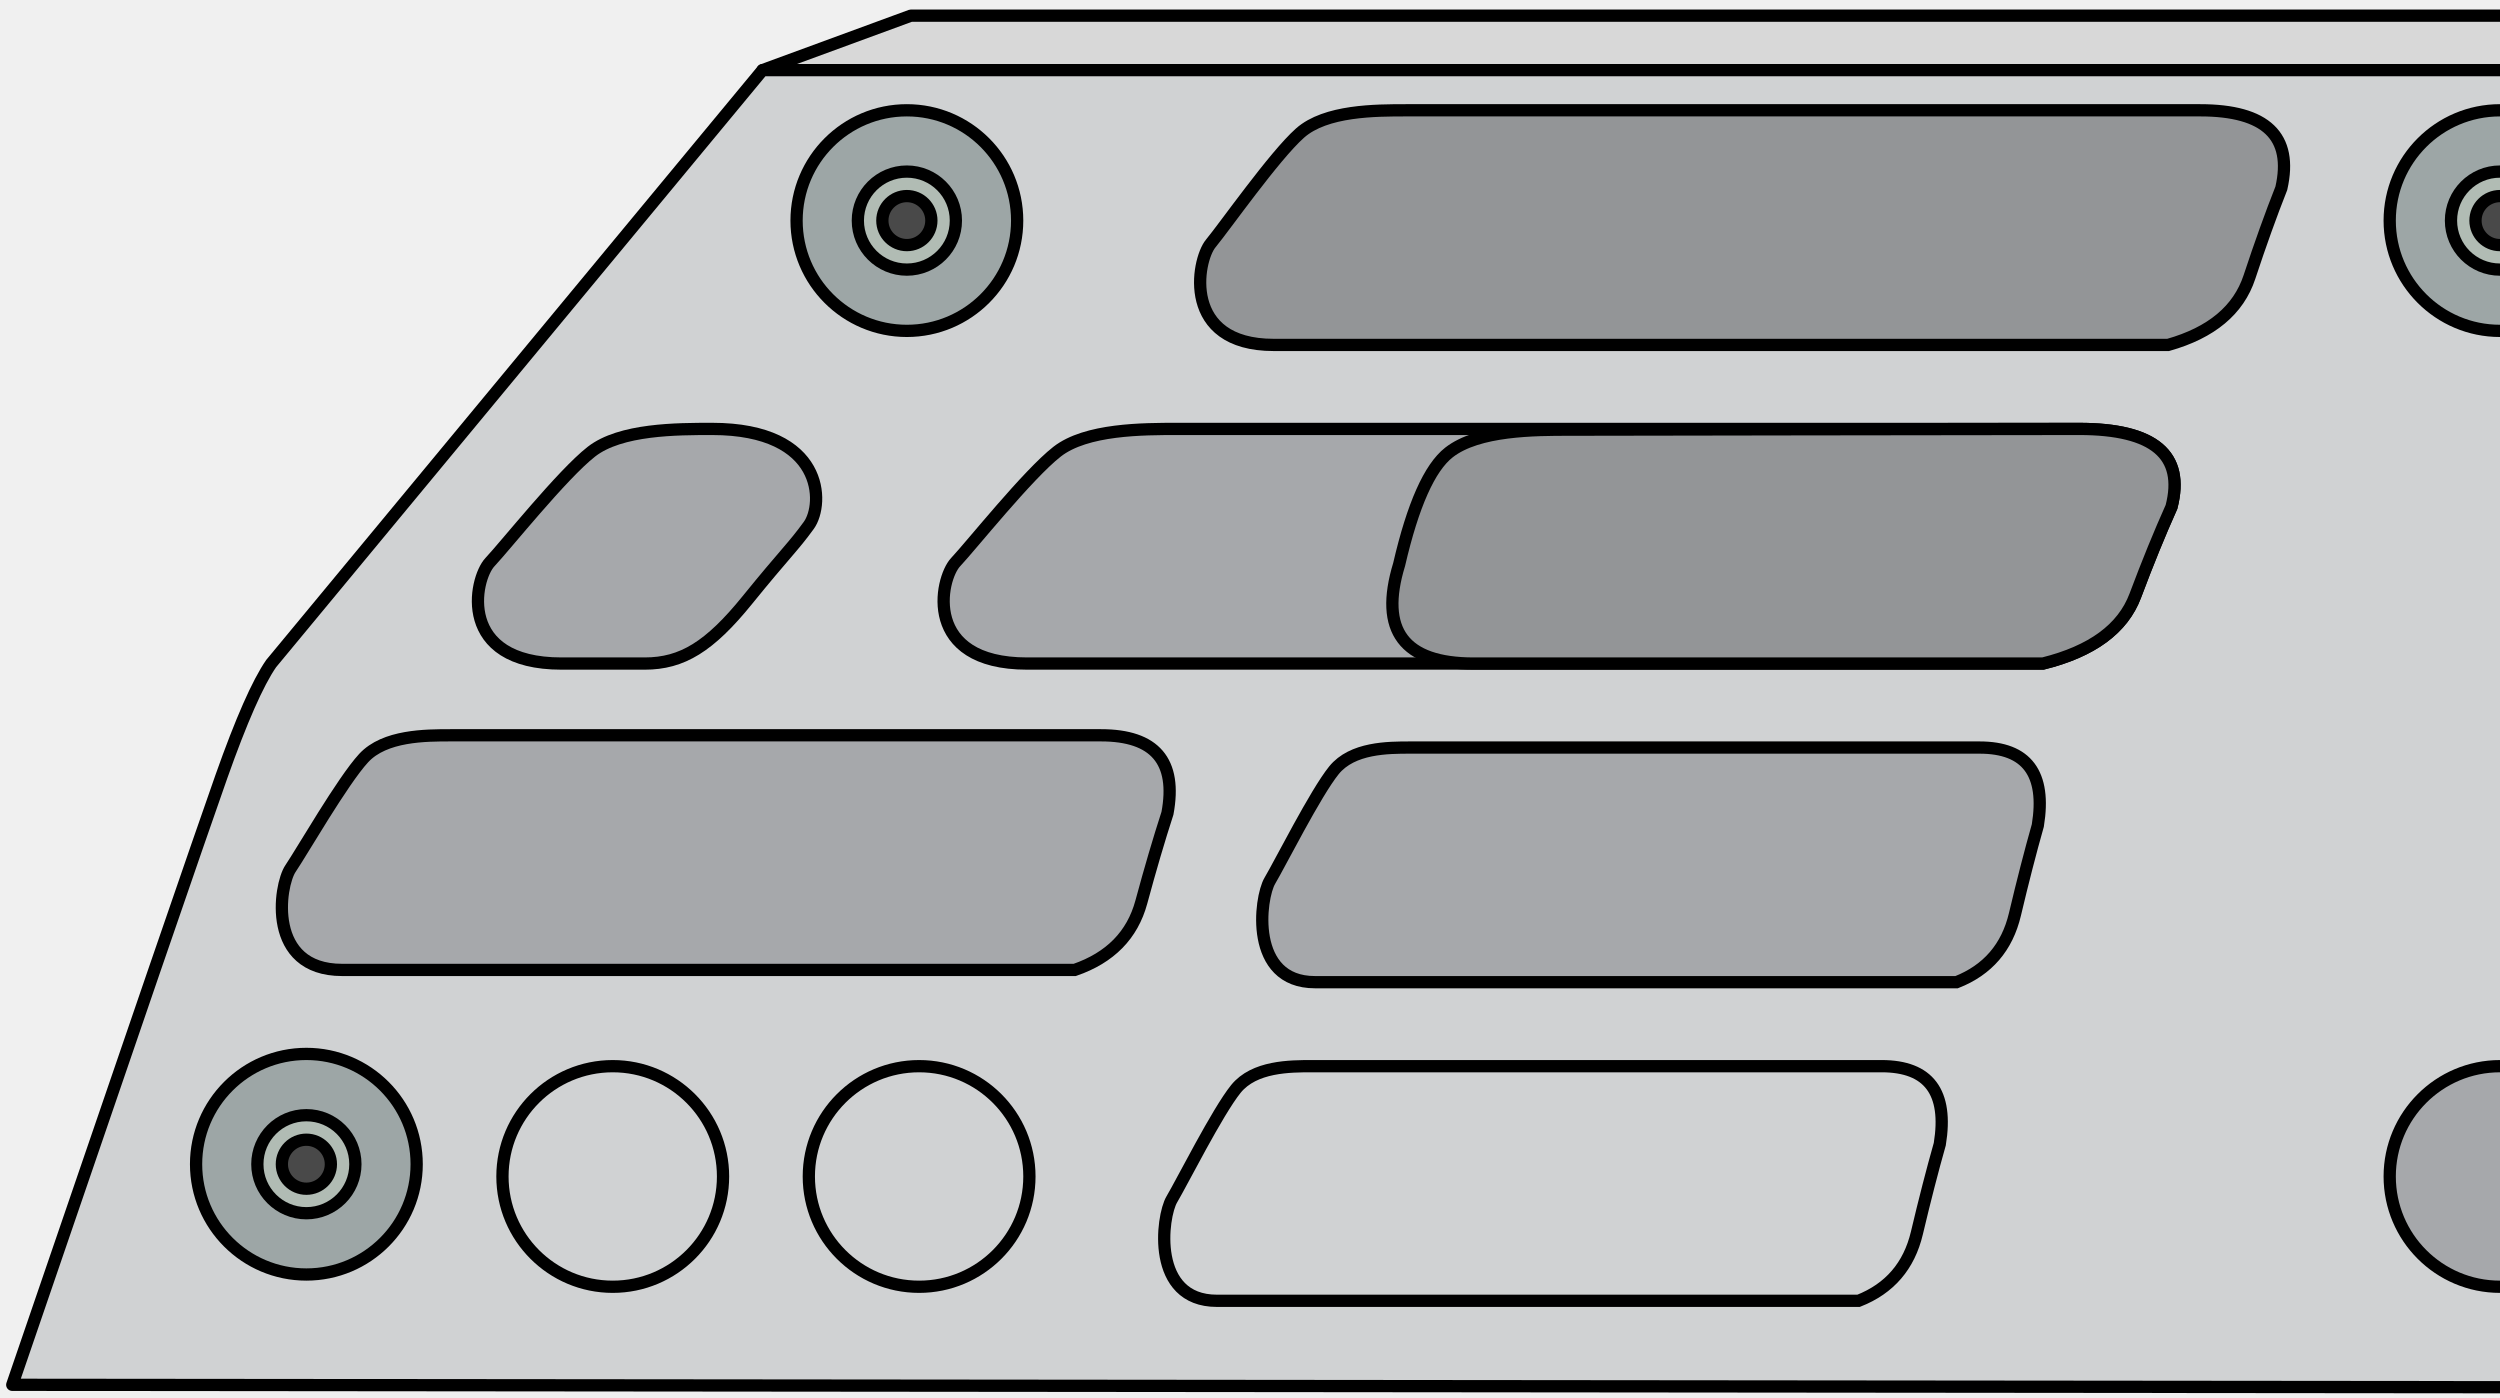
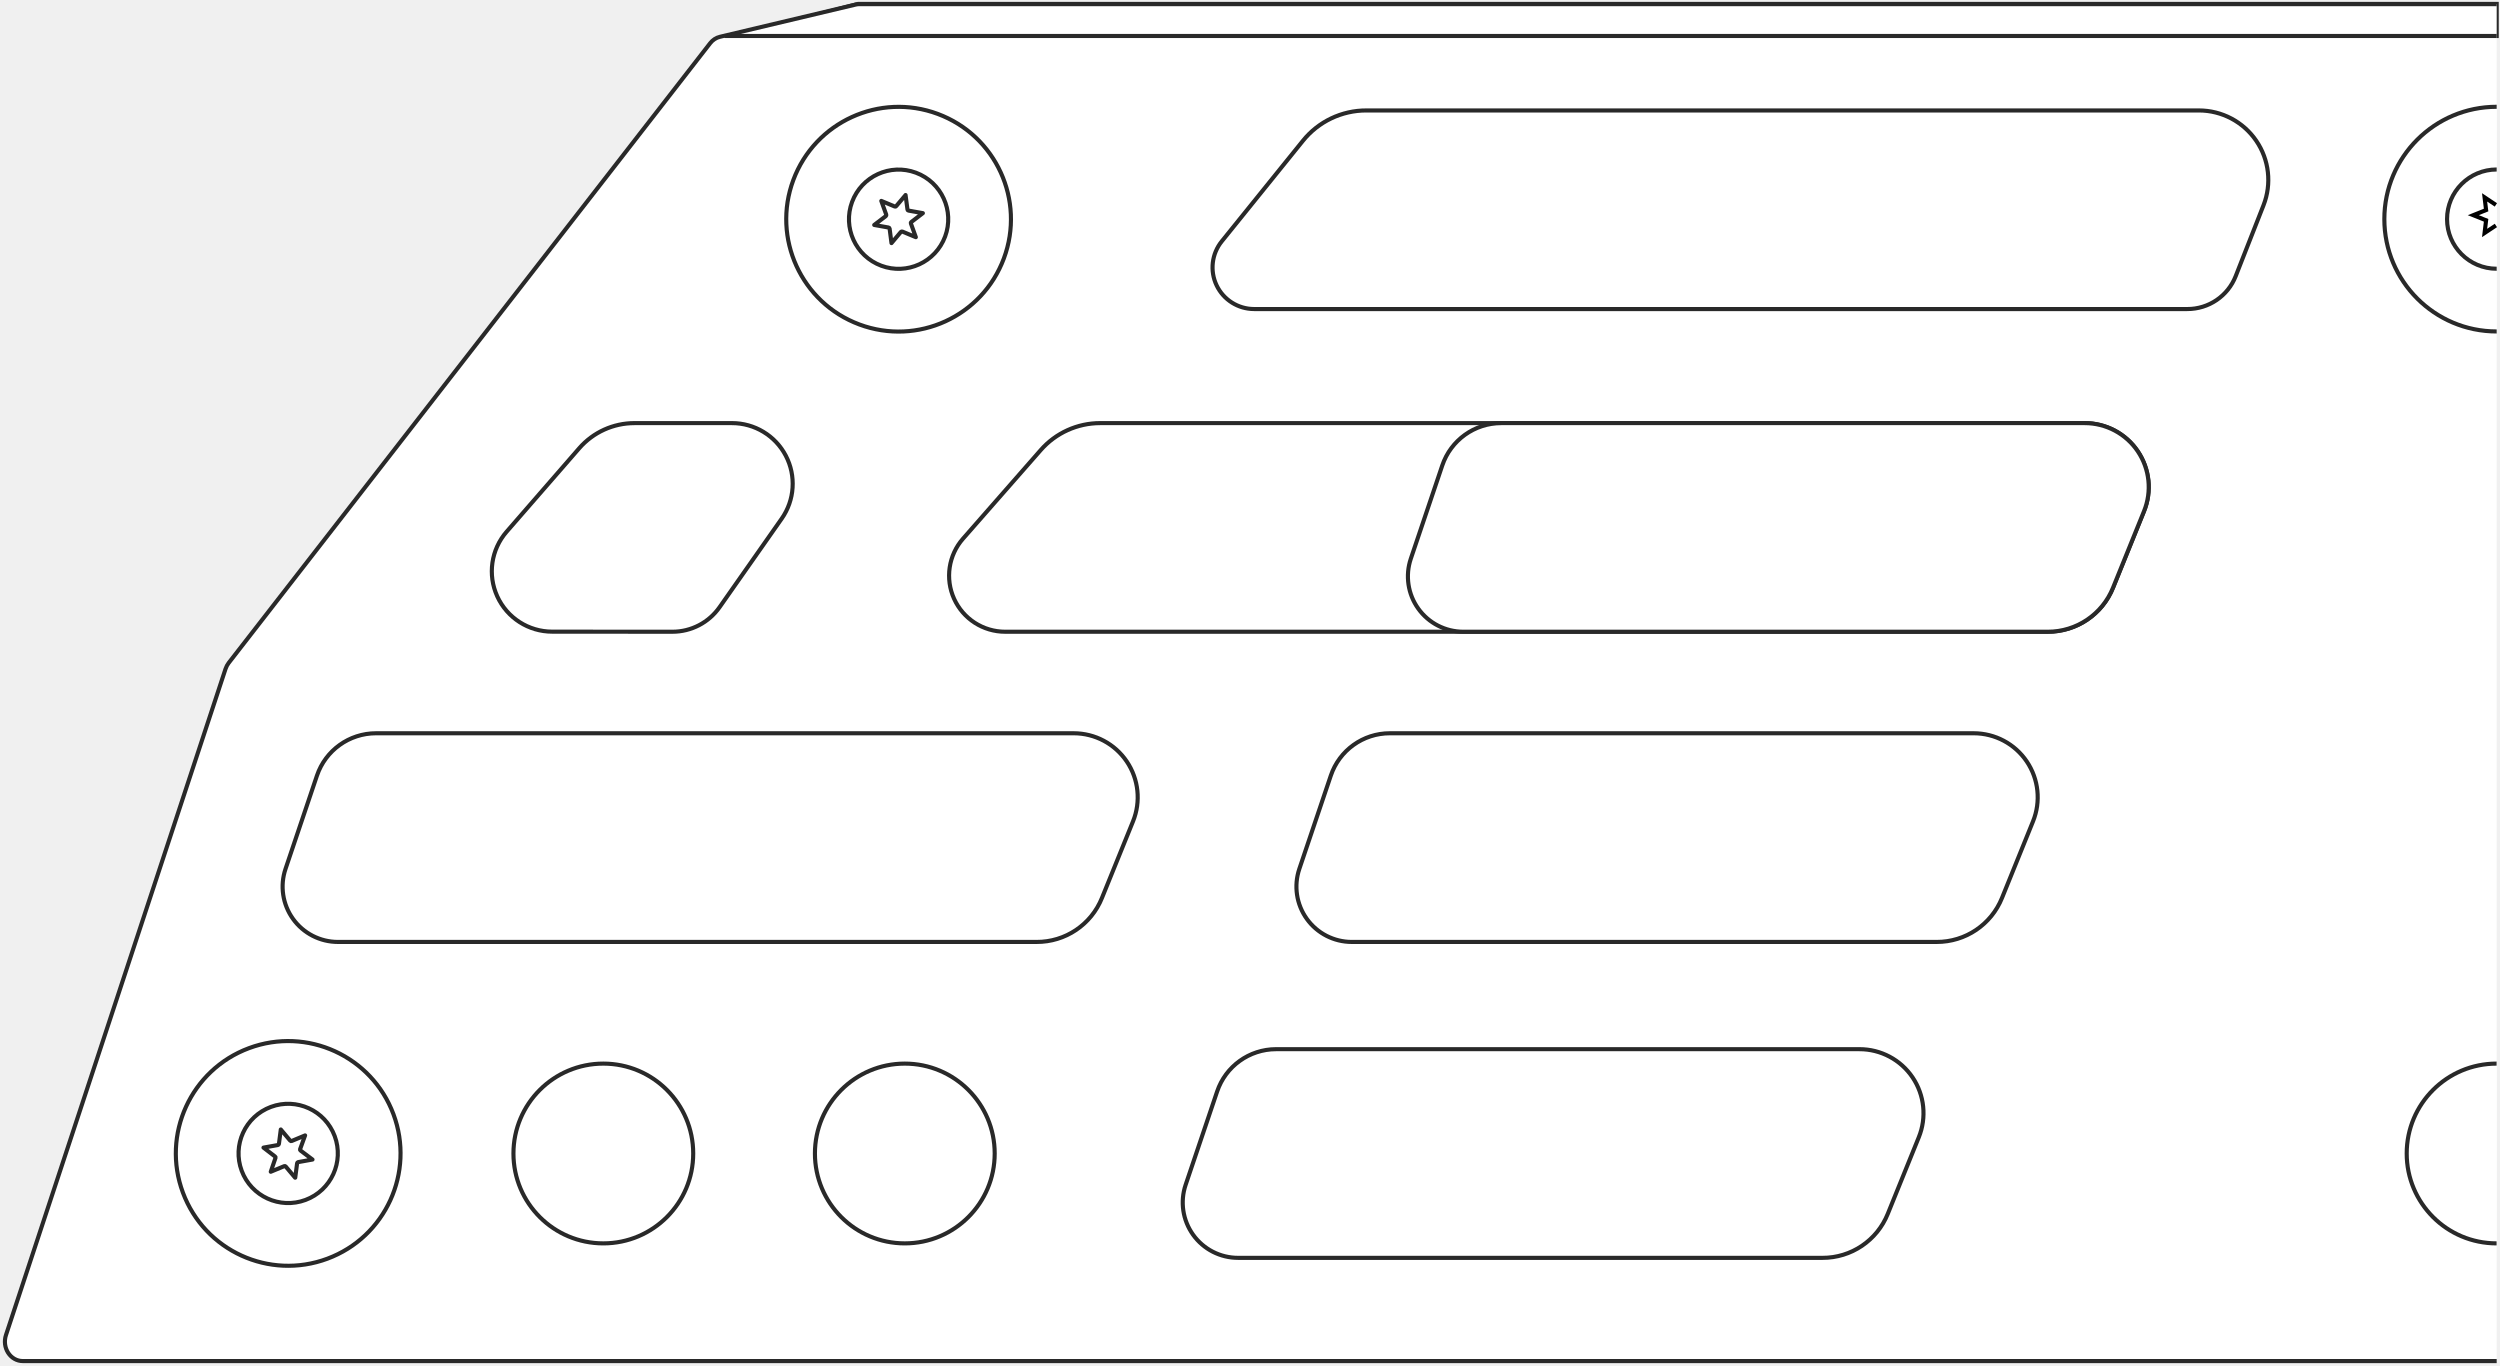
- <svg xmlns="http://www.w3.org/2000/svg" width="204px" height="114px" viewBox="0 0 204 114" version="1.1">
+ <svg xmlns="http://www.w3.org/2000/svg" width="608px" height="332px" viewBox="0 0 608 332" version="1.1">
  <g id="Page-1" stroke="none" stroke-width="1" fill="none" fill-rule="evenodd">
-     <g id="ANT1" transform="translate(1, 1)" stroke="#000000">
-       <g id="hangboard">
-         <polyline id="Path" fill="#D8D8D8" stroke-linejoin="round" points="203 0.277 73.327 0.277 61.225 4.722 203 4.722" />
-         <path d="M203,4.722 L61.225,4.722 L21.129,53.144 C20.039,54.717 18.683,57.796 17.06,62.382 C15.437,66.968 9.75,83.507 -1.25481847e-10,112 L203,112.196" id="Path-2" fill="#D0D2D3" stroke-linejoin="round" />
-         <path d="M194,26 C198.971,26 203,21.971 203,17 C203,12.029 198.971,8 194,8" id="Oval" fill="#9DA6A6" transform="translate(198.5, 17) rotate(180) translate(-198.5, -17) " />
-         <circle id="Oval" fill="#9DA6A6" cx="24" cy="94" r="9" />
-         <circle id="Oval" fill="#B1BCB4" cx="24" cy="94" r="4" />
-         <circle id="Oval" fill="#494949" cx="24" cy="94" r="2" />
-         <path d="M199,21 C201.209,21 203,19.209 203,17 C203,14.791 201.209,13 199,13" id="Oval" fill="#B1BCB4" transform="translate(201, 17) rotate(180) translate(-201, -17) " />
-         <path d="M201,19 C202.105,19 203,18.105 203,17 C203,15.895 202.105,15 201,15" id="Oval" fill="#494949" transform="translate(202, 17) rotate(180) translate(-202, -17) " />
-         <circle id="Oval" fill="#9DA6A6" cx="73" cy="17" r="9" />
-         <circle id="Oval" fill="#B1BCB4" cx="73" cy="17" r="4" />
-         <circle id="Oval" fill="#494949" cx="73" cy="17" r="2" />
+     <g id="ANT1" transform="translate(304.5, 166) scale(-1, 1) translate(-304.5, -166) translate(1, 0)" fill="#FFFFFF">
+       <polygon id="Path" stroke="#292929" fill-rule="nonzero" points="427.806 8.29 0.806 8.75 0.806 0.96 399.348 0.96" />
+       <path d="M0.806,1 L398.983,1 C399.292,1.002 399.599,1.039 399.9,1.11 L432.907,8.95 C433.838,9.169 434.676,9.718 435.291,10.51 L552.375,161.21 C552.705,161.643 552.965,162.133 553.145,162.66 L606.553,324.7 C607.027,326.145 606.827,327.751 606.018,329.006 C605.208,330.261 603.889,331.009 602.482,331.01 L0.806,331.01" id="Path" stroke="#292929" fill-rule="nonzero" />
+       <path d="M431.806,8.75 L0.806,8.75" id="Path" stroke="#292929" fill-rule="nonzero" />
+       <circle id="Oval" stroke="#292929" fill-rule="nonzero" transform="translate(389.4606, 53.31243) rotate(-20.42) translate(-389.4606, -53.31243) " cx="389.461" cy="53.312" r="27.32" />
+       <circle id="Oval" stroke="#292929" fill-rule="nonzero" stroke-linejoin="round" transform="translate(389.4606, 53.31243) rotate(-20.42) translate(-389.4606, -53.31243) " cx="389.461" cy="53.312" r="12.07" />
+       <path d="M387.75,47.42 L390.06,50.15 C390.134,50.25 390.268,50.283 390.38,50.23 L393.67,48.86 C393.67,48.86 393.67,48.86 393.67,48.86 L392.46,52.22 C392.423,52.335 392.458,52.461 392.55,52.54 L395.39,54.71 C395.39,54.71 395.39,54.71 395.39,54.71 L391.88,55.34 C391.761,55.364 391.669,55.46 391.65,55.58 L391.19,59.12 C391.19,59.12 391.19,59.12 391.19,59.12 L388.89,56.39 C388.809,56.302 388.683,56.27 388.57,56.31 L385.27,57.68 C385.27,57.68 385.27,57.68 385.27,57.68 L386.48,54.32 C386.522,54.208 386.485,54.082 386.39,54.01 L383.56,51.84 C383.56,51.84 383.56,51.84 383.56,51.84 L387.08,51.21 C387.199,51.188 387.289,51.09 387.3,50.97 L387.77,47.43 C387.77,47.43 387.75,47.41 387.75,47.42 L387.75,47.42 Z" id="Path" stroke="#292929" fill-rule="nonzero" stroke-linejoin="round" />
+       <circle id="Oval" stroke="#292929" fill-rule="nonzero" transform="translate(537.9132, 280.513) rotate(-69.58) translate(-537.9132, -280.513) " cx="537.913" cy="280.513" r="27.32" />
+       <circle id="Oval" stroke="#292929" fill-rule="nonzero" stroke-linejoin="round" transform="translate(537.9132, 280.513) rotate(-69.58) translate(-537.9132, -280.513) " cx="537.913" cy="280.513" r="12.07" />
+       <path d="M536.23,286.41 L538.53,283.68 C538.606,283.584 538.738,283.551 538.85,283.6 L542.15,284.97 L541,281.59 C540.95,281.479 540.988,281.348 541.09,281.28 L543.92,279.1 C543.92,279.1 543.92,279.1 543.92,279.1 L540.4,278.47 C540.281,278.446 540.189,278.35 540.17,278.23 L539.71,274.69 L537.41,277.42 C537.332,277.513 537.203,277.546 537.09,277.5 L533.8,276.13 C533.8,276.13 533.8,276.13 533.8,276.13 L535.02,279.49 C535.06,279.604 535.019,279.731 534.92,279.8 L532,282 C532,282 532,282 532,282 L535.51,282.63 C535.629,282.654 535.721,282.75 535.74,282.87 L536.2,286.41 L536.23,286.41 Z" id="Path" stroke="#292929" fill-rule="nonzero" stroke-linejoin="round" />
+       <path d="M0.808,80.61 C15.896,80.61 28.128,68.378 28.128,53.29 C28.128,38.201 15.896,25.97 0.808,25.97" id="Oval" stroke="#292929" fill-rule="nonzero" />
+       <path d="M0.808,65.36 C7.474,65.36 12.878,59.956 12.878,53.29 C12.878,46.623 7.474,41.22 0.808,41.22" id="Oval" stroke="#292929" fill-rule="nonzero" stroke-linejoin="round" />
+       <polyline id="Star" stroke="#000000" transform="translate(3.75, 52.33013) rotate(180) translate(-3.75, -52.33013) " points="6.5 54.83 3.75 56.66 4.118 53.58 1 52.33 4.118 51.08 3.75 48 6.5 49.83" />
+       <g id="Group" transform="translate(0, 26)" fill-rule="nonzero" stroke="#292929">
+         <circle id="h10" cx="461.27" cy="254.53" r="21.86" />
+         <circle id="h9" cx="387.95" cy="254.53" r="21.86" />
+         <path d="M164.78,279.91 C157.791,279.927 151.497,275.685 148.89,269.2 L141.35,250.58 C139.399,245.78 139.965,240.324 142.86,236.026 C145.754,231.729 150.599,229.155 155.78,229.16 L297.68,229.16 C304.17,229.172 309.93,233.319 312,239.47 L319.65,262.14 C321.039,266.25 320.362,270.777 317.832,274.301 C315.302,277.825 311.228,279.913 306.89,279.91 L164.78,279.91 Z" id="h8" />
+         <path d="M0.83,276.39 C12.903,276.39 22.69,266.603 22.69,254.53 C22.69,242.457 12.903,232.67 0.83,232.67" id="h7" />
+         <path d="M355.93,203.08 C348.925,203.119 342.607,198.872 340,192.37 L332.45,173.75 C330.504,168.95 331.072,163.496 333.966,159.201 C336.86,154.905 341.7,152.33 346.88,152.33 L516.56,152.33 C523.061,152.334 528.837,156.481 530.92,162.64 L538.56,185.31 C539.949,189.418 539.273,193.943 536.745,197.467 C534.217,200.99 530.146,203.08 525.81,203.08 L355.93,203.08 Z" id="h6" />
+         <path d="M137,203.08 C130.011,203.097 123.717,198.855 121.11,192.37 L113.57,173.75 C111.624,168.95 112.192,163.496 115.086,159.201 C117.98,154.905 122.82,152.33 128,152.33 L270,152.33 C276.5,152.333 282.274,156.481 284.35,162.64 L292,185.31 C293.389,189.418 292.713,193.943 290.185,197.467 C287.657,200.99 283.586,203.08 279.25,203.08 L137,203.08 Z" id="h5" />
+         <path d="M444.47,127.64 C439.889,127.64 435.598,125.399 432.98,121.64 L417.88,100.12 C414.723,95.607 414.342,89.712 416.89,84.83 C419.438,79.948 424.493,76.891 430,76.9 L453.7,76.9 C458.844,76.902 463.736,79.126 467.12,83 L484.79,103.31 C488.563,107.651 489.453,113.795 487.068,119.028 C484.683,124.262 479.461,127.62 473.71,127.62 L444.47,127.64 Z" id="h4" />
+         <path d="M110,127.64 C103.011,127.657 96.717,123.415 94.11,116.93 L86.57,98.31 C84.623,93.511 85.191,88.058 88.085,83.764 C90.98,79.469 95.821,76.896 101,76.9 L340.43,76.9 C345.963,76.9 351.229,79.283 354.88,83.44 L373.79,105 C377.326,109.026 378.176,114.75 375.964,119.63 C373.753,124.511 368.888,127.644 363.53,127.64 L110,127.64 Z" id="h3" />
+         <path d="M110,127.64 C103.011,127.657 96.717,123.415 94.11,116.93 L86.57,98.31 C84.623,93.511 85.191,88.058 88.085,83.764 C90.98,79.469 95.821,76.896 101,76.9 L242.89,76.9 C249.388,76.898 255.163,81.043 257.24,87.2 L264.89,109.88 C266.275,113.987 265.597,118.509 263.069,122.03 C260.542,125.55 256.474,127.638 252.14,127.64 L110,127.64 Z" id="h2" />
+         <path d="M76.07,49.16 C70.866,49.182 66.183,46.004 64.28,41.16 L57.52,23.93 C55.476,18.73 56.135,12.856 59.281,8.239 C62.427,3.622 67.653,0.86 73.24,0.86 L275.69,0.86 C281.69,0.85 287.37,3.565 291.13,8.24 L310.86,32.68 C313.309,35.711 313.8,39.879 312.123,43.397 C310.445,46.914 306.897,49.155 303,49.16 L76.07,49.16 Z" id="h1" />
      </g>
-       <path d="M194,104 C198.971,104 203,99.971 203,95 C203,90.029 198.971,86 194,86" id="h10" fill="#A6A8AB" transform="translate(198.5, 95) rotate(180) translate(-198.5, -95) " />
-       <path d="M106.07,86 C104.266,86 101.349,86 99.847,87.858 C98.345,89.716 95.44,95.486 94.617,96.873 C93.794,98.26 92.912,105.146 98.302,105.146 C101.896,105.146 119.349,105.146 150.661,105.146 C153.195,104.147 154.781,102.302 155.419,99.611 C156.057,96.919 156.68,94.501 157.287,92.359 C157.977,88.12 156.393,86 152.535,86 C146.748,86 107.874,86 106.07,86 Z" id="h9" fill="#D0D2D3" />
-       <circle id="h8" fill="#D0D2D3" cx="74" cy="95" r="9" />
-       <circle id="h7" fill="#D0D2D3" cx="49" cy="95" r="9" />
-       <path d="M114.07,60 C112.266,60 109.349,60 107.847,61.858 C106.345,63.716 103.44,69.486 102.617,70.873 C101.794,72.26 100.912,79.146 106.302,79.146 C109.896,79.146 127.349,79.146 158.661,79.146 C161.195,78.147 162.781,76.302 163.419,73.611 C164.057,70.919 164.68,68.501 165.287,66.359 C165.977,62.12 164.393,60 160.535,60 C154.748,60 115.874,60 114.07,60 Z" id="h6" fill="#A6A8AB" />
-       <path d="M35.782,59 C33.722,59 30.391,59 28.676,60.858 C26.961,62.716 23.644,68.486 22.705,69.873 C21.765,71.26 20.757,78.146 26.912,78.146 C31.016,78.146 50.945,78.146 86.699,78.146 C89.592,77.147 91.403,75.302 92.132,72.611 C92.86,69.919 93.571,67.501 94.265,65.359 C95.053,61.12 93.244,59 88.838,59 C82.23,59 37.842,59 35.782,59 Z" id="h5" fill="#A6A8AB" />
-       <path d="M95.109,34 C92.252,34 87.634,34 85.257,35.858 C82.879,37.716 78.279,43.486 76.977,44.873 C75.675,46.26 74.277,53.146 82.811,53.146 C88.501,53.146 116.132,53.146 165.705,53.146 C169.717,52.147 172.227,50.302 173.238,47.611 C174.248,44.919 175.234,42.501 176.196,40.359 C177.288,36.12 174.78,34 168.672,34 C159.51,34 97.965,34 95.109,34 Z" id="h4" fill="#A6A8AB" />
-       <path d="M127.089,34.062 C124.233,34.062 119.615,34.062 117.237,35.92 C115.652,37.159 114.296,40.205 113.17,45.06 C111.527,50.45 113.551,53.146 119.24,53.146 C124.929,53.146 140.418,53.146 165.705,53.146 C169.717,52.147 172.227,50.302 173.238,47.611 C174.248,44.919 175.234,42.501 176.196,40.359 C177.288,36.12 174.78,34 168.672,34 C159.51,34 129.945,34.062 127.089,34.062 Z" id="h3" fill="#939597" />
-       <path d="M47.257,35.858 C44.879,37.716 40.279,43.486 38.977,44.873 C37.675,46.26 36.277,53.146 44.811,53.146 C53.345,53.146 48.572,53.146 51.616,53.146 C54.66,53.146 56.901,51.768 59.978,47.971 C63.055,44.174 63.729,43.625 65,41.866 C66.271,40.107 66.271,34 57.109,34 C54.252,34 49.634,34 47.257,35.858 Z" id="h2" fill="#A6A8AB" />
-       <path d="M113.758,8 C111.243,8 107.177,8 105.083,9.858 C102.989,11.716 98.939,17.486 97.792,18.873 C96.646,20.26 95.415,27.146 102.93,27.146 C107.939,27.146 132.27,27.146 175.92,27.146 C179.453,26.147 181.664,24.302 182.553,21.611 C183.443,18.919 184.311,16.501 185.158,14.359 C186.119,10.12 183.911,8 178.533,8 C170.465,8 116.273,8 113.758,8 Z" id="h1" fill="#939597" />
    </g>
  </g>
</svg>
